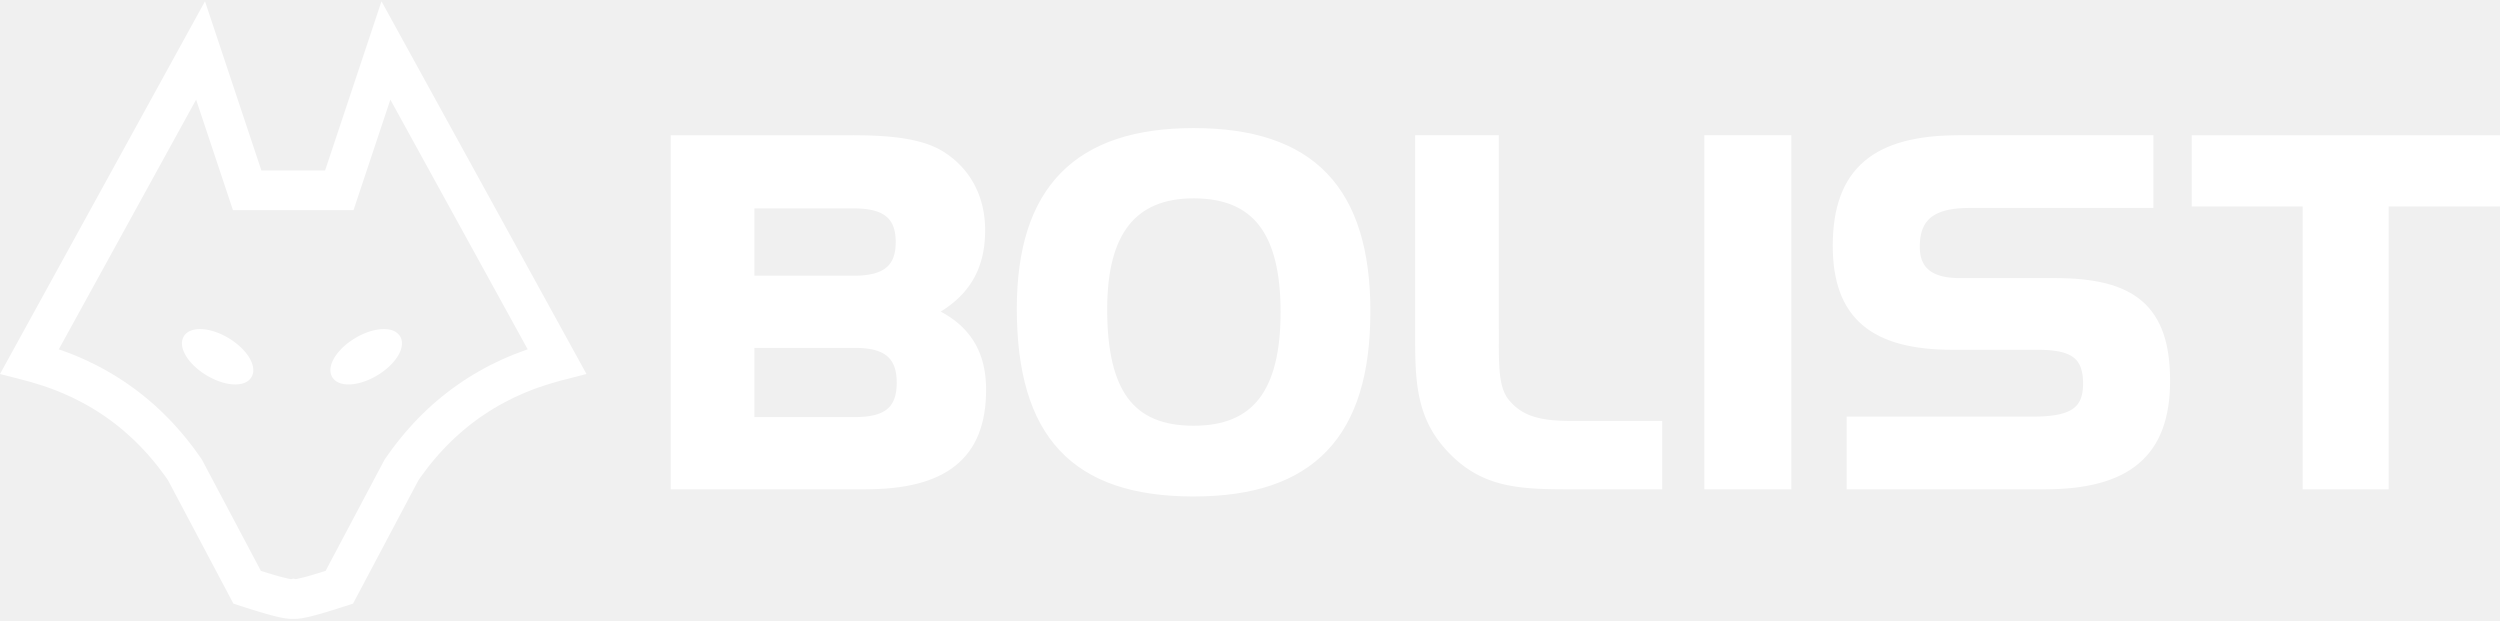
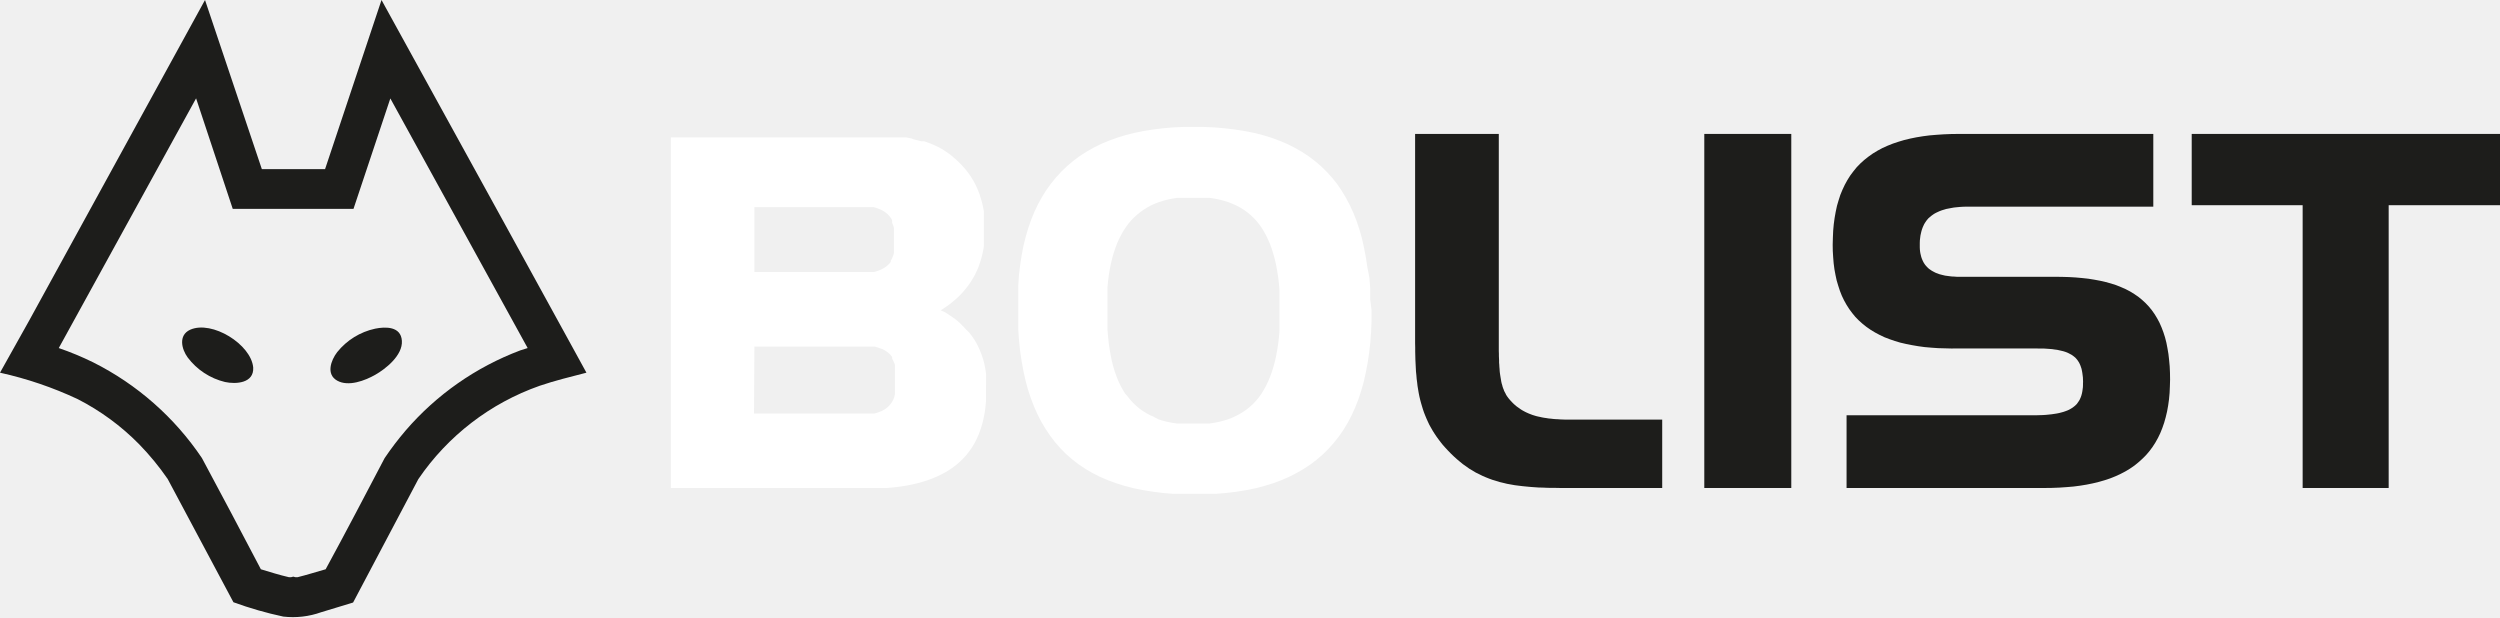
- <svg xmlns="http://www.w3.org/2000/svg" height="32" viewBox="0 0 257.785 63.677" width="129">
-   <g fill="#fff">
-     <path d="M59.209 36.13L41.585 4.087 39.337 0 37.86 4.431l-4.337 13.012h-6.571L22.614 4.431 21.137 0l-2.248 4.087L1.265 36.13 0 38.431l2.552.656.589.161.573.173.572.176.564.188.556.2.54.211.539.223.531.235.523.239.506.259.506.261.498.274.49.286.481.297.473.31.465.312.457.332.448.336.44.348.44.368.423.371.423.383.415.395.398.398.398.419.397.429.382.442.374.445.373.465.357.477.356.48.291.417 6.346 11.973.39.735.785.256.264.083.249.081.25.077.243.082.228.071.229.068.223.065.215.07.208.06.202.058.194.062.188.051.188.048.174.054.175.041.168.048.153.036.162.041.147.03.148.036.141.024.135.029.135.026.137.024.129.013.131.018.14.015.149.005h.142l.137-.001.137.001h.142l.149-.005.14-.015.131-.018.129-.013.137-.024.135-.026.135-.029.141-.024.148-.036.147-.03.162-.041.153-.036.168-.048.175-.041.173-.054.189-.048.188-.051.195-.062.201-.058.208-.06.215-.07.222-.065.229-.068.228-.071.243-.082.25-.077.249-.081.264-.083.786-.256.39-.735 6.347-11.974.29-.417.357-.48.356-.477.374-.465.374-.445.381-.442.398-.429.398-.419.398-.398.416-.395.423-.383.423-.371.44-.368.44-.348.448-.336.457-.332.465-.312.473-.31.481-.297.489-.286.499-.274.506-.261.506-.259.523-.239.531-.235.54-.223.54-.211.556-.2.564-.188.572-.176.573-.173.589-.161 2.552-.657zm-5.564.034l-.636.243-.62.255-.611.267-.603.287-.603.29-.586.31-.578.322-.57.333-.561.345-.553.357-.544.377-.537.38-.528.4-.52.412-.503.416-.503.435-.487.447-.479.459-.479.478-.462.482-.446.494-.446.506-.437.525-.421.529-.42.541-.405.56-.396.564-.062.092-.058.108-6.02 11.356-.171.05-.228.07-.213.068-.206.065-.199.055-.193.061-.185.057-.179.046-.171.051-.157.047-.158.038-.143.042-.136.031-.137.036-.114.025-.115.029-.1.021-.093.024-.086.014-.071.01-.05.008-.227-.056-.228.056-.049-.008-.072-.01-.086-.014-.093-.024-.1-.021-.116-.029-.114-.025-.137-.036-.136-.031-.143-.042-.158-.038-.157-.047-.172-.051-.178-.046-.186-.057-.192-.061-.2-.055-.206-.065-.213-.068-.229-.07-.171-.051-6.019-11.356-.058-.109-.062-.091-.396-.564-.404-.56-.42-.541-.421-.529-.437-.525-.446-.506-.446-.494-.462-.482-.479-.478-.479-.459-.487-.447-.503-.435-.503-.416-.52-.412-.528-.4-.537-.38-.545-.376-.553-.357-.561-.345-.57-.333-.578-.322-.586-.31-.603-.29-.603-.287-.611-.267-.619-.255-.637-.243-.635-.232-.133-.045 14.16-25.746 3.329 9.988.469 1.407h12.434l.469-1.407 3.329-9.988 14.161 25.746-.133.045z" />
-     <path d="M26.115 37.904l-.014-.13-.024-.13-.032-.132-.041-.133-.047-.131-.057-.134-.063-.132-.071-.134-.078-.132-.084-.133-.093-.132-.098-.132-.105-.132-.113-.13-.117-.129-.123-.128-.13-.127-.136-.125-.141-.123-.147-.12-.152-.12-.158-.116-.163-.112-.168-.111-.172-.108-.176-.102-.176-.097-.175-.091-.177-.085-.175-.079-.176-.074-.174-.067-.174-.062-.172-.056-.171-.049-.169-.044-.167-.038-.165-.032-.162-.026-.16-.019-.157-.013-.154-.006-.149-.001-.147.005-.144.012-.139.02-.135.027-.131.032-.127.042-.121.048-.116.055-.109.065-.104.072-.097.081-.088.089-.08.097-.07.106-.06.112-.048.115-.037.12-.026.125-.016.124-.005.127.005.129.014.129.023.13.033.132.04.132.048.132.056.133.064.133.07.134.078.133.086.132.092.132.098.133.105.131.113.13.117.129.123.128.13.126.136.125.141.123.147.121.152.12.158.116.163.113.168.11.172.108.175.102.177.097.176.09.176.086.175.079.176.074.174.067.174.063.172.055.172.05.168.044.167.037.165.032.163.025.159.019.157.014.154.006.149.001.148-.006.142-.012.14-.02.135-.026.131-.032.127-.042.121-.048.116-.056.109-.064.103-.073.097-.08.089-.089.079-.098.07-.105.06-.111.048-.116.038-.12.026-.123.016-.126.004-.127zm15.329-2.76l-.016-.126-.027-.123-.037-.12-.048-.116-.06-.112-.071-.105-.081-.097-.088-.089-.097-.081-.104-.072-.11-.065-.116-.055-.121-.049-.127-.041-.131-.032-.136-.027-.14-.02-.143-.012-.148-.005-.15.001-.154.006-.158.013-.16.019-.162.026-.167.032-.167.038-.169.044-.172.049-.172.056-.174.061-.175.068-.176.074-.177.078-.176.085-.177.092-.176.097-.175.102-.173.108-.169.11-.163.113-.159.116-.152.118-.148.122-.142.123-.135.125-.131.127-.124.128-.117.129-.112.13-.106.132-.098.132-.092.132-.086.132-.078.133-.071.134-.064.132-.057.134-.047.131-.04.133-.033.132-.023.13-.014.13-.004.128.004.127.016.126.027.123.037.12.049.116.059.111.071.105.081.098.089.089.096.08.104.074.111.063.115.056.121.049.127.041.132.032.135.026.14.02.144.012.148.006.149-.001.155-.006.157-.014.161-.019.162-.025.166-.032.168-.037.169-.044.172-.05.172-.055.174-.062.175-.068.175-.074.178-.079.176-.084.177-.092.176-.097.175-.102.174-.108.168-.11.163-.113.159-.116.152-.119.148-.122.141-.122.135-.125.132-.127.123-.128.118-.129.111-.13.106-.131.099-.133.092-.132.086-.132.078-.133.071-.134.063-.133.057-.133.047-.132.041-.132.032-.132.023-.13.014-.131.004-.127zm60.232 4.54l-.016-.377-.028-.371-.037-.366-.051-.354-.06-.349-.072-.341-.083-.334-.096-.324-.106-.32-.119-.309-.129-.304-.143-.296-.153-.288-.166-.279-.176-.272-.187-.264-.2-.258-.21-.248-.221-.241-.231-.232-.242-.226-.255-.216-.263-.209-.276-.201-.284-.195-.295-.188-.305-.179-.272-.147.313-.2.306-.206.292-.214.282-.218.271-.227.258-.231.25-.236.237-.246.225-.25.213-.258.203-.262.191-.272.182-.276.168-.284.157-.291.145-.296.136-.302.122-.311.111-.315.101-.322.09-.329.079-.333.066-.341.058-.346.046-.353.036-.361.024-.367.014-.373.007-.377-.006-.322-.013-.319-.021-.314-.031-.311-.04-.309-.047-.303-.058-.301-.063-.295-.074-.292-.084-.288-.089-.282-.1-.279-.107-.275-.115-.268-.125-.266-.13-.258-.141-.256-.149-.249-.155-.244-.165-.239-.172-.233-.179-.228-.188-.22-.193-.215-.203-.209-.21-.204-.216-.199-.224-.19-.233-.185-.237-.179-.246-.17-.25-.167.002.002-.202-.125-.209-.117-.212-.113-.221-.105-.225-.101-.229-.097-.238-.092-.242-.086-.249-.081-.252-.075-.262-.073-.265-.067-.272-.063-.278-.059-.282-.055-.289-.052-.296-.048-.302-.042-.306-.041-.315-.035-.319-.032-.326-.033-.333-.025-.336-.023-.345-.02-.349-.017-.356-.014-.363-.011-.369-.009-.375-.005-.382-.004-.386-.003v.002H69.161V50.32H89.21l.755-.011.73-.027.708-.043.687-.064.662-.082.64-.1.616-.12.594-.141.572-.157.548-.181.524-.201.505-.221.479-.242.458-.265.434-.285.41-.309.385-.332.361-.35.337-.375.31-.396.287-.418.258-.438.233-.461.208-.479.182-.5.157-.518.134-.541.106-.559.084-.58.059-.599.034-.619.014-.639zm-23.885-3.945h10.391l.29.001.28.011.266.019.255.024.246.03.233.037.221.043.211.053.199.058.187.063.177.069.167.075.154.084.146.086.135.094.126.099.116.104.109.113.102.119.094.127.087.134.08.142.073.153.068.164.059.171.054.184.044.194.037.205.028.216.021.229.014.238.002.253h.002l-.004.253-.014.238-.021.228-.028.215-.037.203-.044.191-.054.182-.059.172-.065.16-.073.149-.08.141-.087.132-.092.123-.101.116-.109.11-.117.103-.125.098-.136.09-.145.084-.155.081-.165.073-.177.067-.189.064-.199.055-.211.048-.224.043-.232.038-.246.029-.255.023-.268.018-.28.01-.29.001H77.791zm0-14.383h10.288l.291.001.28.011.268.018.256.023.246.031.234.038.221.043.211.049.199.056.189.062.177.07.167.073.155.081.145.085.135.09.126.099.118.103.109.108.102.115.092.124.087.127.08.138.073.147.065.156.058.165.051.176.044.188.038.196.027.206.021.219.014.229.004.24-.004.241-.014.229-.021.22-.027.205-.038.196-.044.188-.051.176-.058.165-.065.156-.073.147-.08.138-.087.129-.092.121-.102.115-.109.108-.118.103-.126.099-.135.091-.145.084-.155.082-.167.073-.177.07-.189.062-.199.057-.211.048-.221.044-.234.038-.246.031-.256.023-.268.018-.28.011-.291.001H77.791zm63.5 9.513l-.05-1.133-.084-1.095-.118-1.061-.152-1.02-.188-.987-.224-.948-.258-.911-.293-.875-.332-.839-.368-.802-.404-.765-.441-.727-.478-.69-.516-.653-.553-.615-.59-.575-.626-.539-.664-.5-.699-.461-.737-.42-.771-.385-.807-.344-.843-.309-.877-.271-.914-.234-.948-.195-.985-.161-1.017-.124-1.057-.089-1.089-.052-1.126-.017-1.114.017-1.079.052-1.047.088-1.011.123-.976.16-.943.195-.912.232-.875.269-.839.304-.806.344-.771.379-.736.419-.701.454-.666.495-.631.529-.591.568-.557.606-.52.644-.485.68-.446.715-.409.751-.372.785-.335.824-.299.857-.264.894-.226.928-.193.964-.155.999-.121 1.033-.087 1.07-.051 1.106-.019 1.139.019 1.201.048 1.161.083 1.123.113 1.084.152 1.047.184 1.007.218.968.254.934.29.892.326.858.36.819.4.78.437.742.474.704.512.665.549.625.585.587.625.548.662.508.701.469.734.43.773.391.808.352.846.312.883.275.918.236.954.198.99.163 1.028.125 1.066.089 1.1.052 1.14.021v-.003l1.126-.018 1.089-.052 1.057-.089 1.02-.125.982-.162.948-.196.914-.235.88-.273.84-.311.807-.346.773-.387.734-.425.699-.464.664-.5.628-.542.59-.58.553-.618.516-.655.479-.692.438-.73.404-.767.368-.805.331-.839.293-.876.258-.912.224-.95.188-.987.152-1.021.118-1.062.084-1.094.05-1.134.02-1.17zm-25.243 9.69l-.242-.397-.226-.425-.21-.447-.192-.479-.176-.502-.16-.532-.142-.56-.125-.586-.11-.614-.093-.642-.075-.669-.057-.697-.042-.727-.025-.754-.006-.783.007-.727.027-.701.045-.677.062-.651.08-.628.096-.602.117-.579.131-.552.149-.529.167-.502.182-.478.2-.453.216-.429.233-.406.25-.38.265-.359.28-.335.298-.312.315-.291.332-.267.35-.249.367-.225.386-.207.402-.183.424-.164.445-.143.462-.12.486-.099.502-.08.526-.054.546-.035.568-.01.58.01.559.035.535.054.514.08.491.099.471.123.448.141.429.166.406.185.389.207.367.23.351.25.333.271.312.293.297.317.281.342.264.364.245.389.231.415.214.44.198.464.181.49.165.519.147.541.129.571.113.596.096.621.078.648.06.676.044.701.027.728.007.754-.007.754-.027.729-.044.702-.06.675-.078.649-.096.621-.113.595-.129.572-.147.543-.165.517-.181.489-.198.465-.214.44-.231.416-.245.389-.264.365-.281.342-.297.317-.312.293-.333.272-.351.252-.367.228-.389.207-.408.185-.427.165-.448.142-.471.123-.491.099-.514.08-.535.054-.559.036-.58.009-.592-.009-.565-.036-.541-.054-.519-.08-.495-.1-.471-.121-.451-.146-.429-.165-.406-.187-.386-.209-.367-.231-.347-.253-.327-.276-.311-.298-.292-.321-.276-.346zm54.756 2.708h-8.771v.003l-.288-.001-.28-.004-.276-.008-.265-.01-.262-.014-.255-.017-.249-.018-.241-.025-.235-.027-.231-.032-.225-.035-.218-.04-.213-.044-.206-.047-.2-.052-.197-.057-.191-.063-.185-.066-.18-.072-.176-.076-.171-.082-.168-.087-.163-.093-.158-.099-.155-.106-.155-.11-.147-.118-.148-.125-.142-.133-.14-.138-.14-.149-.13-.149.017.021-.022-.026.005.005-.007-.007-.092-.111-.084-.114-.079-.116-.077-.123-.069-.128-.068-.13-.062-.136-.057-.144-.054-.144-.051-.153-.047-.159-.042-.163-.042-.167-.034-.174-.032-.179-.03-.184-.028-.192-.023-.194-.022-.202-.016-.205-.017-.213-.013-.217-.013-.222-.008-.228-.009-.232-.005-.238-.005-.242-.003-.249-.002-.253-.002-.259-.001-.264.003-.27v-1.378h-.003V13.809h-8.627v21.596l.004.436.005.429.008.422.012.412.017.408.02.398.026.39.033.385.036.38.042.371.049.366.057.362.063.353.07.349.08.347.086.338.095.335.103.331.114.325.124.324.133.316.142.313.153.311.165.305.174.302.185.298.199.296.211.293.221.289.234.286.246.285.257.281.31.319.312.3.314.285.319.269.321.253.324.237.329.221.332.207.337.194.342.178.344.165.352.153.353.139.359.127.363.117.367.104.372.095.379.083.384.073.389.066.395.058.402.05.406.041.416.037.419.029.43.024.435.018.445.014.451.01.461.007.468.003.478.004h10.005v-7.054zm13.315-29.458h-8.377v36.512h8.971V13.809zm39.637 24.633l-.03-.672-.054-.646-.073-.621-.096-.597-.117-.57-.141-.549-.163-.525-.191-.502-.213-.477-.239-.454-.263-.432-.287-.406-.313-.384-.337-.361-.365-.335-.386-.31-.412-.285-.435-.263-.459-.239-.48-.216-.504-.194-.527-.173-.548-.151-.571-.131-.595-.112-.619-.093-.641-.075-.664-.059-.691-.039-.714-.024-.737-.009v.002h-9.85v-.002l-.272-.002-.261-.011-.25-.019-.24-.024-.229-.03-.221-.036-.209-.044-.2-.049-.192-.057-.18-.064-.168-.066-.16-.072-.151-.079-.141-.085-.129-.087-.124-.095-.115-.099-.107-.105-.099-.11-.092-.115-.082-.121-.078-.13-.071-.136-.064-.142-.058-.15-.048-.161-.044-.167-.035-.176-.03-.184-.019-.195-.014-.202-.001-.213.002-.275.016-.264.025-.251.033-.239.044-.225.052-.214.059-.203.07-.191.078-.181.087-.168.094-.162.105-.15.112-.142.12-.133.132-.129.14-.118.153-.112.163-.108.176-.097.189-.094.2-.086.212-.078.227-.073.238-.065.254-.058.264-.049.281-.043.291-.035.307-.026.319-.02.33-.013.348-.001v-.003h18.966v-7.497h-20.052l-.79.012-.766.028-.744.047-.718.068-.692.088-.669.11-.646.13-.621.151-.598.173-.573.196-.55.219-.527.243-.502.267-.476.29-.452.315-.427.342-.402.364-.376.389-.348.414-.323.441-.295.463-.268.487-.24.511-.216.535-.186.557-.164.582-.137.605-.11.629-.085.651-.061.676-.035.702-.014.723.013.67.033.651.056.627.08.605.105.586.126.564.152.543.176.522.202.502.228.479.25.458.279.436.304.416.329.391.354.369.379.344.405.324.428.299.455.276.476.254.499.232.524.209.545.187.569.166.594.143.616.125.639.106.661.085.687.066.71.045.735.027.759.011v-.002h8.771v.002l.322.001.308.008.298.014.284.021.27.025.26.032.246.038.233.043.22.05.206.056.196.061.183.07.17.072.156.08.15.085.132.093.125.096.117.104.106.11.099.118.09.127.084.137.078.146.067.159.064.17.053.184.047.197.041.209.029.226.023.239.015.253.004.271h-.002l-.002.259-.017.243-.023.228-.032.214-.044.2-.051.189-.056.173-.068.164-.074.151-.083.139-.09.133-.097.123-.108.115-.119.111-.128.101-.139.099-.151.089-.163.086-.179.081-.19.074-.202.068-.22.063-.23.056-.245.05-.259.042-.274.038-.286.033-.3.025-.314.02-.327.015-.34.008h-19.569v7.501h20.396l.785-.012.764-.028.737-.047.714-.067.69-.088.666-.11.642-.129.617-.15.596-.171.572-.194.547-.217.523-.24.5-.261.474-.287.451-.311.425-.336.402-.359.375-.383.347-.408.321-.429.294-.455.268-.477.239-.501.216-.524.189-.547.16-.569.136-.589.111-.615.088-.636.06-.658.034-.683.015-.703zm33.434-24.63h-31.189v7.343h11.435v29.166h8.87V21.155h11.479v-7.343z" />
+ <svg xmlns="http://www.w3.org/2000/svg" viewBox="0 0 257.79 63.64">
+   <path d="m59.21 36.13-7.21-13.13-9.71-17.64-2.95-5.36-5.82 17.44h-6.52l-5.86-17.44-7 12.76-11.14 20.31-3 5.36a38.32 38.32 0 0 1 8 2.72 24.57 24.57 0 0 1 6.34 4.65 27.47 27.47 0 0 1 2.95 3.59l6.78 12.71a38.19 38.19 0 0 0 5.14 1.48 8.66 8.66 0 0 0 3.91-.45c1.1-.32 2.2-.68 3.29-1l6.73-12.73a25.29 25.29 0 0 1 12.51-9.62c1.58-.54 3.21-.93 4.82-1.35zm-5.56 0a29.17 29.17 0 0 0 -11.82 8.26 31.48 31.48 0 0 0 -2.17 2.85c-2 3.81-4 7.64-6.08 11.46-1 .28-1.92.58-2.9.82h-.21l-.23-.06-.23.06h-.21c-1-.23-1.94-.53-2.9-.82q-3-5.73-6.08-11.47a29.42 29.42 0 0 0 -11.22-9.87 30.35 30.35 0 0 0 -3.54-1.47l14.16-25.75 3.78 11.4h12.45l3.8-11.39 14.16 25.74z" fill="#1d1d1b" />
+   <path d="m19.61 34c-1.24.57-.89 2-.25 2.87a6.82 6.82 0 0 0 3.84 2.52c1.15.25 3 .12 2.91-1.49-.21-2.39-4.25-4.9-6.5-3.9z" fill="#1d1d1b" />
+   <path d="m38.69 33.89a6.87 6.87 0 0 0 -3.92 2.42c-.66.86-1.16 2.29 0 2.94s2.86 0 3.92-.6 2.85-2 2.75-3.51-1.71-1.46-2.75-1.25z" fill="#1d1d1b" />
+   <path d="m101.68 39.68v-1.12l-.05-.35-.06-.35-.07-.34-.08-.33-.1-.32-.11-.32-.12-.31-.13-.3-.14-.3-.15-.29-.17-.28-.18-.27-.19-.26-.2-.26-.29-.28-.22-.24-.23-.23-.19-.2-.25-.22-.26-.21-.28-.2-.28-.19-.29-.19-.31-.18-.33-.14.31-.2.31-.21.29-.21.28-.22.27-.23.26-.23.25-.24.24-.25.22-.25.21-.26.2-.26.19-.27.18-.28.17-.28.16-.29.14-.3.14-.3.12-.31.11-.32.1-.32.09-.33.08-.33.07-.34.06-.35v-3.65l-.06-.3-.06-.3-.07-.29-.08-.29-.09-.28-.09-.31-.11-.27-.11-.27-.12-.27-.13-.26-.14-.26-.15-.25-.15-.24-.17-.24-.17-.23-.18-.23-.19-.22-.24-.26-.2-.21-.21-.2-.22-.2-.22-.19-.24-.2-.24-.18-.25-.17-.25-.17-.2-.12-.21-.12-.21-.11-.22-.1-.22-.1-.23-.1-.24-.09-.24-.09-.25-.08h-.29l-.26-.07-.26-.07-.27-.06-.21-.09-.28-.06-.29-.05h-24.25v36.15h22.26l.69-.06.66-.08.64-.1.62-.12.59-.14.57-.16.55-.18.52-.2.5-.22.48-.24.46-.26.43-.28.41-.31.39-.33.36-.35.34-.37.31-.4.29-.42.26-.44.23-.46.21-.48.18-.5.16-.52.13-.54.11-.56.08-.58.06-.6v-1.74zm-23.89-3.94h12.42l.2.06.19.06.18.07.22.07.15.08.15.09.14.09.13.1.12.1.11.11.1.12.09.13.01.18.08.14.07.15.07.16.06.17v.18 1.34 1.33.18l-.08.35-.07.16-.07.15-.08.14-.09.13-.09.12-.1.12-.11.11-.12.1-.12.1-.14.09-.14.08-.15.08-.17.07-.18.07-.19.06-.2.06h-12.43zm0-14.38h12.3l.2.06.19.06.18.07.17.07.15.08.14.08.14.09.13.1.12.1.11.11.1.11.09.12.09.13.08.14.02.32.07.16.06.17.05.18v2.57l-.05.18-.06.17-.07.17-.07.15-.08.14v.11l-.09.12-.1.11-.11.11-.12.1-.13.1-.14.09-.14.08-.15.08-.17.07-.18.07-.19.06-.2.06h-12.34z" fill="#fff" />
+   <path d="m141.29 30.87v-1.13l-.08-1.09-.21-1.07-.15-1-.19-1-.22-1-.26-.91-.29-.87-.33-.84-.37-.8-.4-.76-.44-.73-.45-.67-.52-.65-.55-.61-.59-.58-.63-.54-.66-.5-.7-.46-.74-.42-.77-.39-.81-.34-.84-.31-.88-.27-.91-.23-1-.19-1-.16-1-.12-1.06-.09-1.09-.05h-2.15l-1.08.05-1 .09-1 .12-1 .16-.94.19-.91.23-.87.27-.84.3-.81.34-.77.38-.74.42-.7.45-.67.5-.63.53-.59.57-.56.61-.52.64-.49.68-.45.72-.41.75-.37.78-.33.82-.3.86-.26.89-.23.93-.19 1-.15 1-.12 1-.07 1.07v1.11 3.45l.08 1.12.11 1.08.15 1 .18 1 .22 1 .25.93.29.89.33.86.36.82.4.78.44.74.47.7.51.67.55.63.58.59.63.55.66.51.7.47.73.43.77.39.81.35.85.31.88.28.92.24 1 .2 1 .16 1 .13 1.07.09h4.46l1.06-.09 1-.12 1-.16 1-.2.91-.24.88-.27.84-.31.81-.35.77-.39.73-.42.7-.46.66-.5.63-.54.59-.58.55-.62.52-.65.48-.69.44-.73.4-.77.37-.81.33-.84.29-.88.26-.91.22-1 .19-1 .15-1 .12-1.06.08-1.09.05-1.13v-1.11zm-25.29 9.69-.24-.4-.23-.42-.21-.45-.19-.48-.18-.5-.16-.53-.14-.56-.12-.59-.11-.61-.09-.64-.07-.67-.06-.7v-4.39l.06-.65.08-.63.1-.6.12-.58.13-.55.15-.53.17-.5.18-.48.2-.45.22-.43.23-.41.25-.38.26-.36.28-.33.3-.31.32-.29.33-.27.35-.25.37-.23.39-.21.4-.18.42-.16.44-.14.46-.12.49-.1.5-.08h3.33l.51.08.49.1.47.12.45.14.43.17.41.18.39.21.37.23.35.25.33.27.31.29.3.32.28.34.26.36.24.39.23.42.21.44.2.46.18.49.16.52.15.54.13.57.11.6.1.62.08.65.06.68v4.37l-.06.67-.08.65-.1.62-.11.6-.13.57-.15.54-.16.52-.18.49-.2.47-.21.44-.23.42-.24.39-.26.37-.28.34-.3.32-.31.29-.33.27-.35.25-.37.23-.39.21-.41.19-.43.17-.45.14-.47.12-.49.1-.51.08h-3.38l-.52-.08-.5-.1-.47-.12-.45-.15-.41-.22-.41-.19-.39-.21-.37-.23-.35-.25-.33-.28-.31-.3-.29-.32-.28-.35z" fill="#fff" />
+   <g fill="#1d1d1b">
+     <path d="m170.8 43.27h-8.77-.28-.28l-.28-.01-.27-.01-.26-.02-.25-.01-.25-.02-.24-.03-.24-.02-.23-.04-.22-.03-.22-.04-.22-.05-.2-.04-.2-.05-.2-.06-.19-.06-.18-.07-.18-.07-.18-.08-.17-.08-.17-.09-.16-.09-.16-.1-.15-.11-.16-.11-.15-.11-.15-.13-.14-.13-.14-.14-.14-.15-.13-.15.02.02-.02-.02-.1-.12-.08-.11-.08-.11-.08-.13-.06-.13-.07-.13-.07-.13-.05-.15-.06-.14-.05-.15-.04-.16-.05-.16-.04-.17-.03-.18-.03-.18-.03-.18-.03-.19-.03-.2-.02-.2-.01-.2-.02-.21-.01-.22-.02-.22v-.23l-.01-.23-.01-.24v-.24l-.01-.25v-.26-.25-.27-.27-1.38-19.38-.59h-.59-7.44-.6v.59 21.01l.01.43v.43l.01.42.01.41.02.41.02.4.02.39.04.39.03.37.05.38.04.36.06.36.06.36.07.35.08.34.09.34.1.34.1.33.11.32.13.33.13.31.14.31.15.32.17.3.17.3.19.3.2.3.21.29.22.29.23.29.25.28.26.28.31.32.31.3.31.28.32.27.32.26.33.23.32.23.34.2.33.2.35.17.34.17.35.15.35.14.36.13.37.11.36.11.38.09.37.09.39.07.39.07.39.05.41.05.4.04.42.04.42.03.43.03.43.01.45.02.45.01h.46l.47.01h.47 9.41.6v-.59-5.87-.59z" />
+     <path d="m184.12 13.81h-7.78-.6v.59 35.33.59h.6 7.78.59v-.59-35.33-.59z" />
+     <path d="m223.76 38.44-.03-.67-.06-.65-.07-.62-.1-.59-.11-.57-.14-.55-.17-.53-.19-.5-.21-.48-.24-.45-.26-.43-.29-.41-.31-.38-.34-.36-.37-.34-.38-.31-.41-.28-.44-.27-.46-.24-.48-.21-.5-.2-.53-.17-.55-.15-.57-.13-.59-.11-.62-.1-.64-.07-.67-.06-.69-.04-.71-.02-.74-.01h-9.85-.27l-.26-.02-.25-.01-.24-.03-.23-.03-.22-.03-.21-.05-.2-.05-.19-.05-.18-.07-.17-.06-.16-.08-.15-.08-.14-.08-.13-.09-.13-.09-.11-.1-.11-.11-.1-.11-.09-.11-.08-.12-.08-.13-.07-.14-.06-.14-.06-.15-.05-.16-.04-.17-.04-.17-.03-.19-.02-.19-.01-.21v-.21-.27l.01-.27.03-.25.03-.24.05-.22.05-.22.06-.2.07-.19.08-.18.08-.17.1-.16.1-.15.11-.14.12-.14.14-.12.14-.12.15-.11.16-.11.18-.1.19-.09.2-.09.21-.08.23-.07.23-.07.26-.05.26-.05.28-.05.29-.03.31-.03.32-.02.33-.01h.35 18.37.59v-.6-6.31-.59h-.59-19.46l-.79.01-.76.03-.75.05-.72.06-.69.09-.67.11-.64.13-.62.15-.6.18-.57.19-.55.22-.53.24-.5.27-.48.29-.45.32-.43.34-.4.36-.38.39-.34.42-.33.44-.29.46-.27.49-.24.51-.22.53-.18.56-.17.58-.13.61-.11.62-.09.66-.06.67-.03.7-.02.73.01.67.04.65.05.62.08.61.11.59.12.56.16.54.17.52.2.51.23.48.25.45.28.44.31.42.32.39.36.37.38.34.4.32.43.3.46.28.47.25.5.24.52.2.55.19.57.17.59.14.62.12.64.11.66.09.69.06.7.05.74.02.76.02v-.01h8.77v.01h.32.31l.3.02.28.02.27.02.26.04.25.03.23.05.22.05.21.05.19.06.19.07.17.08.15.08.15.08.13.09.13.1.12.1.1.11.1.12.09.13.09.14.07.14.07.16.06.17.06.18.04.2.04.21.03.23.03.24.01.25.01.27h-.01v.26l-.01.24-.03.23-.03.21-.04.2-.05.19-.06.18-.07.16-.07.15-.09.14-.09.13-.09.13-.11.11-.12.11-.13.1-.14.1-.15.09-.16.09-.18.08-.19.07-.2.07-.22.06-.23.06-.25.05-.26.04-.27.04-.29.03-.3.03-.31.02-.33.01-.34.01h-.35-18.62-.6v.6 6.31.59h.6 19.8l.78-.01.77-.03.74-.05.71-.06.69-.09.67-.11.64-.13.62-.15.59-.17.57-.19.55-.22.52-.24.5-.26.48-.29.45-.31.42-.34.4-.36.38-.38.35-.41.32-.43.29-.45.27-.48.24-.5.21-.52.19-.55.16-.57.14-.59.11-.61.09-.64.06-.66.03-.68.02-.7z" />
+     <path d="m257.19 13.81h-30.59-.6v.59 6.16.6h.6 10.84v28.57.59h.59 7.68.6v-.59-28.57h10.88.6v-.6-6.16-.59z" />
  </g>
</svg>
